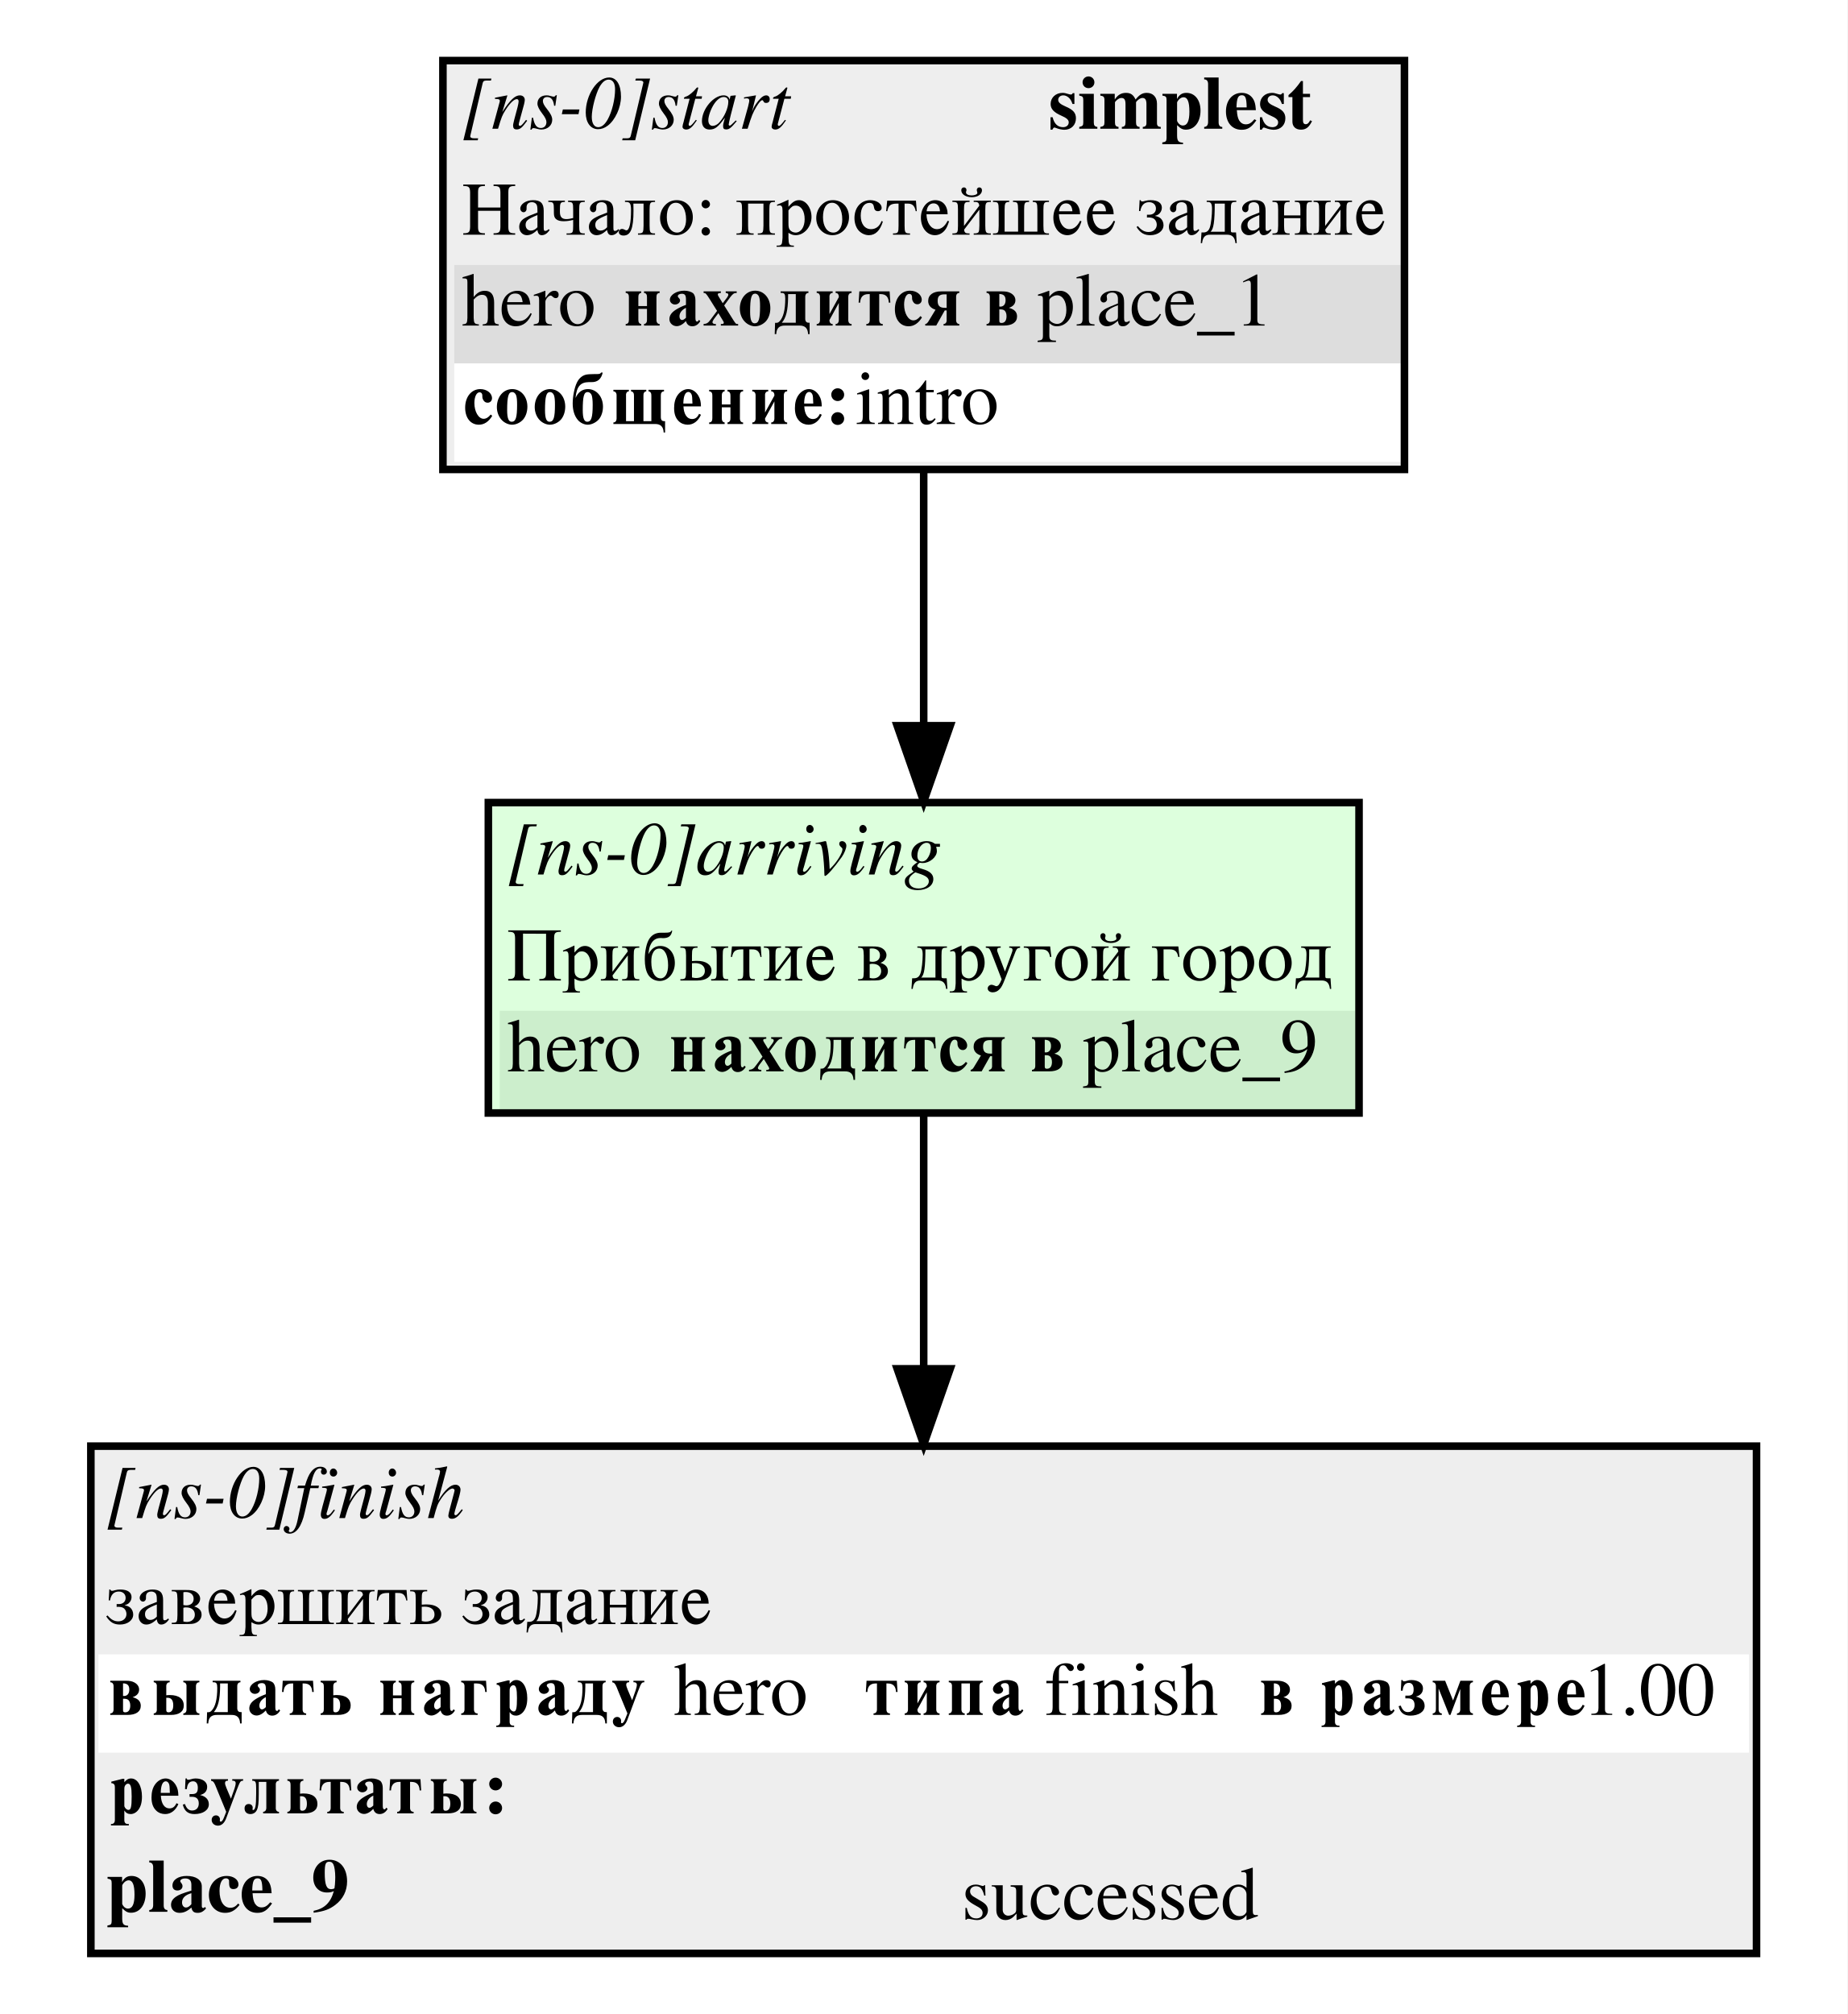
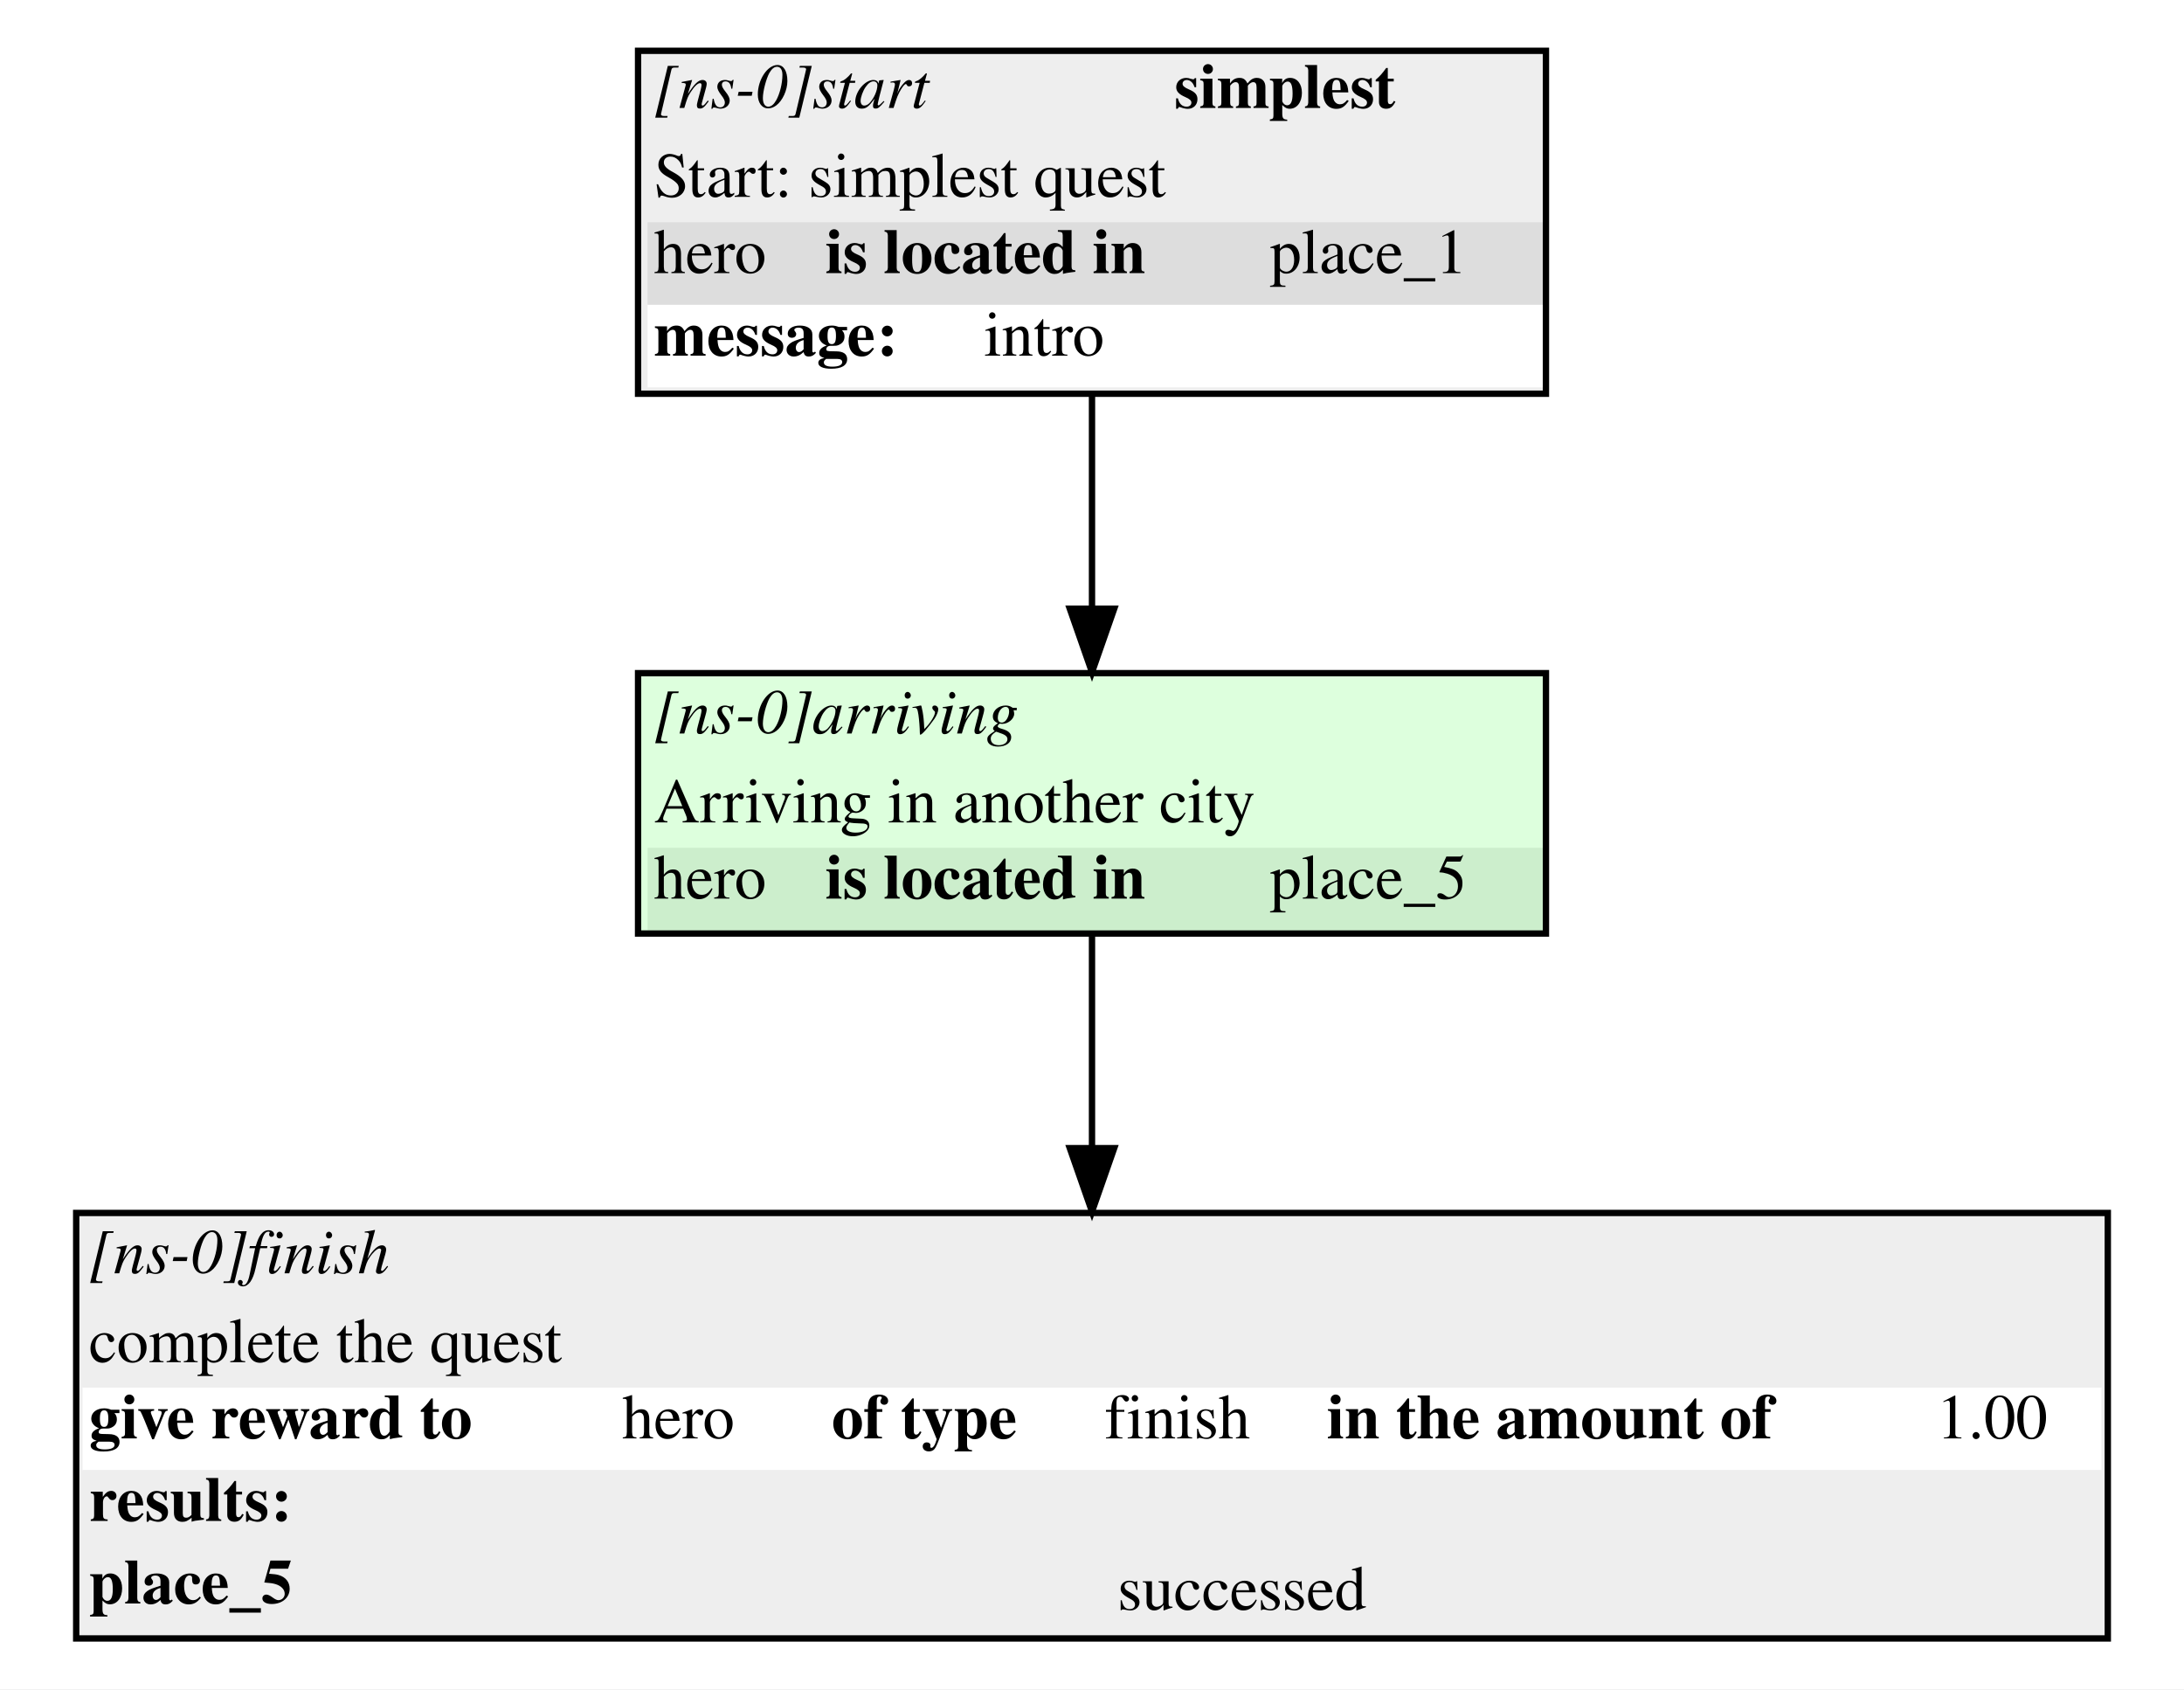
- <svg xmlns="http://www.w3.org/2000/svg" width="244pt" height="266pt" viewBox="0.00 0.00 244.00 266.00">
+ <svg xmlns="http://www.w3.org/2000/svg" width="344pt" height="266pt" viewBox="0.00 0.00 344.00 266.00">
  <g id="graph0" class="graph" transform="scale(1 1) rotate(0) translate(4 262)">
-     <polygon fill="white" stroke="none" points="-4,4 -4,-262 240,-262 240,4 -4,4" />
+     <polygon fill="white" stroke="transparent" points="-4,4 -4,-262 340,-262 340,4 -4,4" />
    <g id="node1" class="node">
-       <polygon fill="#eeeeee" stroke="none" points="54.5,-200 54.5,-254 181.5,-254 181.5,-200 54.5,-200" />
-       <text text-anchor="start" x="57" y="-245" font-family="Times,serif" font-style="italic" font-size="10.00">[ns-0]start</text>
-       <text text-anchor="start" x="134.5" y="-245" font-family="Times,serif" font-weight="bold" font-size="10.00">simplest</text>
-       <text text-anchor="start" x="57" y="-231" font-family="Times,serif" font-size="10.00">Начало: простейшее задание</text>
-       <polygon fill="#dddddd" stroke="none" points="56,-214 56,-227 181,-227 181,-214 56,-214" />
-       <text text-anchor="start" x="57" y="-219" font-family="Times,serif" font-size="10.00">hero </text>
-       <text text-anchor="start" x="78" y="-219" font-family="Times,serif" font-weight="bold" font-size="10.00">находится в</text>
-       <text text-anchor="start" x="133" y="-219" font-family="Times,serif" font-size="10.00"> place_1</text>
-       <polygon fill="#ffffff" stroke="none" points="56,-201 56,-214 181,-214 181,-201 56,-201" />
-       <text text-anchor="start" x="57" y="-206" font-family="Times,serif" font-weight="bold" font-size="10.00">сообщение:</text>
-       <text text-anchor="start" x="109" y="-206" font-family="Times,serif" font-size="10.00"> intro</text>
-       <polygon fill="none" stroke="black" points="54.5,-200 54.5,-254 181.5,-254 181.5,-200 54.5,-200" />
+       <polygon fill="#eeeeee" stroke="transparent" points="96.5,-200 96.5,-254 239.5,-254 239.5,-200 96.5,-200" />
+       <text text-anchor="start" x="99" y="-245" font-family="Times,serif" font-style="italic" font-size="10.00">[ns-0]start</text>
+       <text text-anchor="start" x="181" y="-245" font-family="Times,serif" font-weight="bold" font-size="10.00">simplest</text>
+       <text text-anchor="start" x="99" y="-231" font-family="Times,serif" font-size="10.00">Start: simplest quest</text>
+       <polygon fill="#dddddd" stroke="transparent" points="98,-214 98,-227 239,-227 239,-214 98,-214" />
+       <text text-anchor="start" x="99" y="-219" font-family="Times,serif" font-size="10.00">hero </text>
+       <text text-anchor="start" x="126" y="-219" font-family="Times,serif" font-weight="bold" font-size="10.00">is located in</text>
+       <text text-anchor="start" x="196" y="-219" font-family="Times,serif" font-size="10.00"> place_1</text>
+       <polygon fill="#ffffff" stroke="transparent" points="98,-201 98,-214 239,-214 239,-201 98,-201" />
+       <text text-anchor="start" x="99" y="-206" font-family="Times,serif" font-weight="bold" font-size="10.00">message:</text>
+       <text text-anchor="start" x="151" y="-206" font-family="Times,serif" font-size="10.00"> intro</text>
+       <polygon fill="none" stroke="black" points="96.5,-200 96.5,-254 239.5,-254 239.5,-200 96.5,-200" />
    </g>
    <g id="node3" class="node">
-       <polygon fill="#ddffdd" stroke="none" points="60.5,-115 60.5,-156 175.5,-156 175.5,-115 60.5,-115" />
-       <text text-anchor="start" x="63" y="-146.5" font-family="Times,serif" font-style="italic" font-size="10.00">[ns-0]arriving</text>
-       <text text-anchor="start" x="63" y="-132.5" font-family="Times,serif" font-size="10.00">Прибытие в другой город</text>
-       <polygon fill="#cceecc" stroke="none" points="62,-115.5 62,-128.5 175,-128.5 175,-115.5 62,-115.5" />
-       <text text-anchor="start" x="63" y="-120.5" font-family="Times,serif" font-size="10.00">hero </text>
-       <text text-anchor="start" x="84" y="-120.5" font-family="Times,serif" font-weight="bold" font-size="10.00">находится в</text>
-       <text text-anchor="start" x="139" y="-120.5" font-family="Times,serif" font-size="10.00"> place_9</text>
-       <polygon fill="none" stroke="black" points="60.5,-115 60.5,-156 175.5,-156 175.5,-115 60.5,-115" />
+       <polygon fill="#ddffdd" stroke="transparent" points="96.5,-115 96.5,-156 239.5,-156 239.5,-115 96.5,-115" />
+       <text text-anchor="start" x="99" y="-146.5" font-family="Times,serif" font-style="italic" font-size="10.00">[ns-0]arriving</text>
+       <text text-anchor="start" x="99" y="-132.5" font-family="Times,serif" font-size="10.00">Arriving in another city</text>
+       <polygon fill="#cceecc" stroke="transparent" points="98,-115.5 98,-128.5 239,-128.5 239,-115.5 98,-115.5" />
+       <text text-anchor="start" x="99" y="-120.5" font-family="Times,serif" font-size="10.00">hero </text>
+       <text text-anchor="start" x="126" y="-120.5" font-family="Times,serif" font-weight="bold" font-size="10.00">is located in</text>
+       <text text-anchor="start" x="196" y="-120.5" font-family="Times,serif" font-size="10.00"> place_5</text>
+       <polygon fill="none" stroke="black" points="96.5,-115 96.5,-156 239.5,-156 239.5,-115 96.5,-115" />
+     </g>
+     <g id="edge1" class="edge">
+       <path fill="none" stroke="black" d="M168,-199.63C168,-189.19 168,-177.13 168,-166.37" />
+       <polygon fill="black" stroke="black" points="171.5,-166.15 168,-156.15 164.5,-166.15 171.5,-166.15" />
+     </g>
+     <g id="node2" class="node">
+       <polygon fill="#eeeeee" stroke="transparent" points="8,-4 8,-71 328,-71 328,-4 8,-4" />
+       <text text-anchor="start" x="10" y="-61.5" font-family="Times,serif" font-style="italic" font-size="10.00">[ns-0]finish</text>
+       <text text-anchor="start" x="10" y="-47.5" font-family="Times,serif" font-size="10.00">complete the quest</text>
+       <polygon fill="#ffffff" stroke="transparent" points="9,-30.5 9,-43.5 327,-43.5 327,-30.5 9,-30.5" />
+       <text text-anchor="start" x="10" y="-35.5" font-family="Times,serif" font-weight="bold" font-size="10.00">give reward to </text>
+       <text text-anchor="start" x="94" y="-35.5" font-family="Times,serif" font-size="10.00">  hero </text>
+       <text text-anchor="start" x="127" y="-35.5" font-family="Times,serif" font-weight="bold" font-size="10.00">of type </text>
+       <text text-anchor="start" x="170" y="-35.5" font-family="Times,serif" font-size="10.00"> finish </text>
+       <text text-anchor="start" x="205" y="-35.5" font-family="Times,serif" font-weight="bold" font-size="10.00">in the amount of</text>
+       <text text-anchor="start" x="301" y="-35.5" font-family="Times,serif" font-size="10.00"> 1.00</text>
+       <polygon fill="#eeeeee" stroke="transparent" points="9,-17.5 9,-30.5 327,-30.5 327,-17.5 9,-17.5" />
+       <text text-anchor="start" x="10" y="-22.5" font-family="Times,serif" font-weight="bold" font-size="10.00">results:</text>
+       <text text-anchor="start" x="10" y="-9.5" font-family="Times,serif" font-weight="bold" font-size="10.00">place_5</text>
+       <text text-anchor="start" x="172" y="-8.5" font-family="Times,serif" font-size="10.00">successed</text>
+       <polygon fill="none" stroke="black" points="8,-4 8,-71 328,-71 328,-4 8,-4" />
    </g>
    <g id="edge2" class="edge">
-       <path fill="none" stroke="black" d="M118,-199.631C118,-189.19 118,-177.132 118,-166.37" />
-       <polygon fill="black" stroke="black" points="121.5,-166.148 118,-156.148 114.5,-166.148 121.5,-166.148" />
-     </g>
-     <g id="node2" class="node">
-       <polygon fill="#eeeeee" stroke="none" points="8,-4 8,-71 228,-71 228,-4 8,-4" />
-       <text text-anchor="start" x="10" y="-61.5" font-family="Times,serif" font-style="italic" font-size="10.00">[ns-0]finish</text>
-       <text text-anchor="start" x="10" y="-47.5" font-family="Times,serif" font-size="10.00">завершить задание</text>
-       <polygon fill="#ffffff" stroke="none" points="9,-30.5 9,-43.5 227,-43.5 227,-30.5 9,-30.5" />
-       <text text-anchor="start" x="10" y="-35.5" font-family="Times,serif" font-weight="bold" font-size="10.00">выдать награду </text>
-       <text text-anchor="start" x="85" y="-35.5" font-family="Times,serif" font-size="10.00">  hero </text>
-       <text text-anchor="start" x="110" y="-35.5" font-family="Times,serif" font-weight="bold" font-size="10.00">типа </text>
-       <text text-anchor="start" x="134" y="-35.5" font-family="Times,serif" font-size="10.00"> finish </text>
-       <text text-anchor="start" x="162" y="-35.5" font-family="Times,serif" font-weight="bold" font-size="10.00">в размере</text>
-       <text text-anchor="start" x="205" y="-35.5" font-family="Times,serif" font-size="10.00"> 1.00</text>
-       <polygon fill="#eeeeee" stroke="none" points="9,-17.5 9,-30.5 227,-30.5 227,-17.5 9,-17.5" />
-       <text text-anchor="start" x="10" y="-22.5" font-family="Times,serif" font-weight="bold" font-size="10.00">результаты:</text>
-       <text text-anchor="start" x="10" y="-9.5" font-family="Times,serif" font-weight="bold" font-size="10.00">place_9</text>
-       <text text-anchor="start" x="123" y="-8.5" font-family="Times,serif" font-size="10.00">successed</text>
-       <polygon fill="none" stroke="black" points="8,-4 8,-71 228,-71 228,-4 8,-4" />
-     </g>
-     <g id="edge1" class="edge">
-       <path fill="none" stroke="black" d="M118,-114.609C118,-104.924 118,-92.882 118,-81.255" />
-       <polygon fill="black" stroke="black" points="121.5,-81.215 118,-71.215 114.5,-81.215 121.5,-81.215" />
+       <path fill="none" stroke="black" d="M168,-114.61C168,-104.92 168,-92.88 168,-81.26" />
+       <polygon fill="black" stroke="black" points="171.5,-81.21 168,-71.21 164.5,-81.21 171.5,-81.21" />
    </g>
  </g>
</svg>
